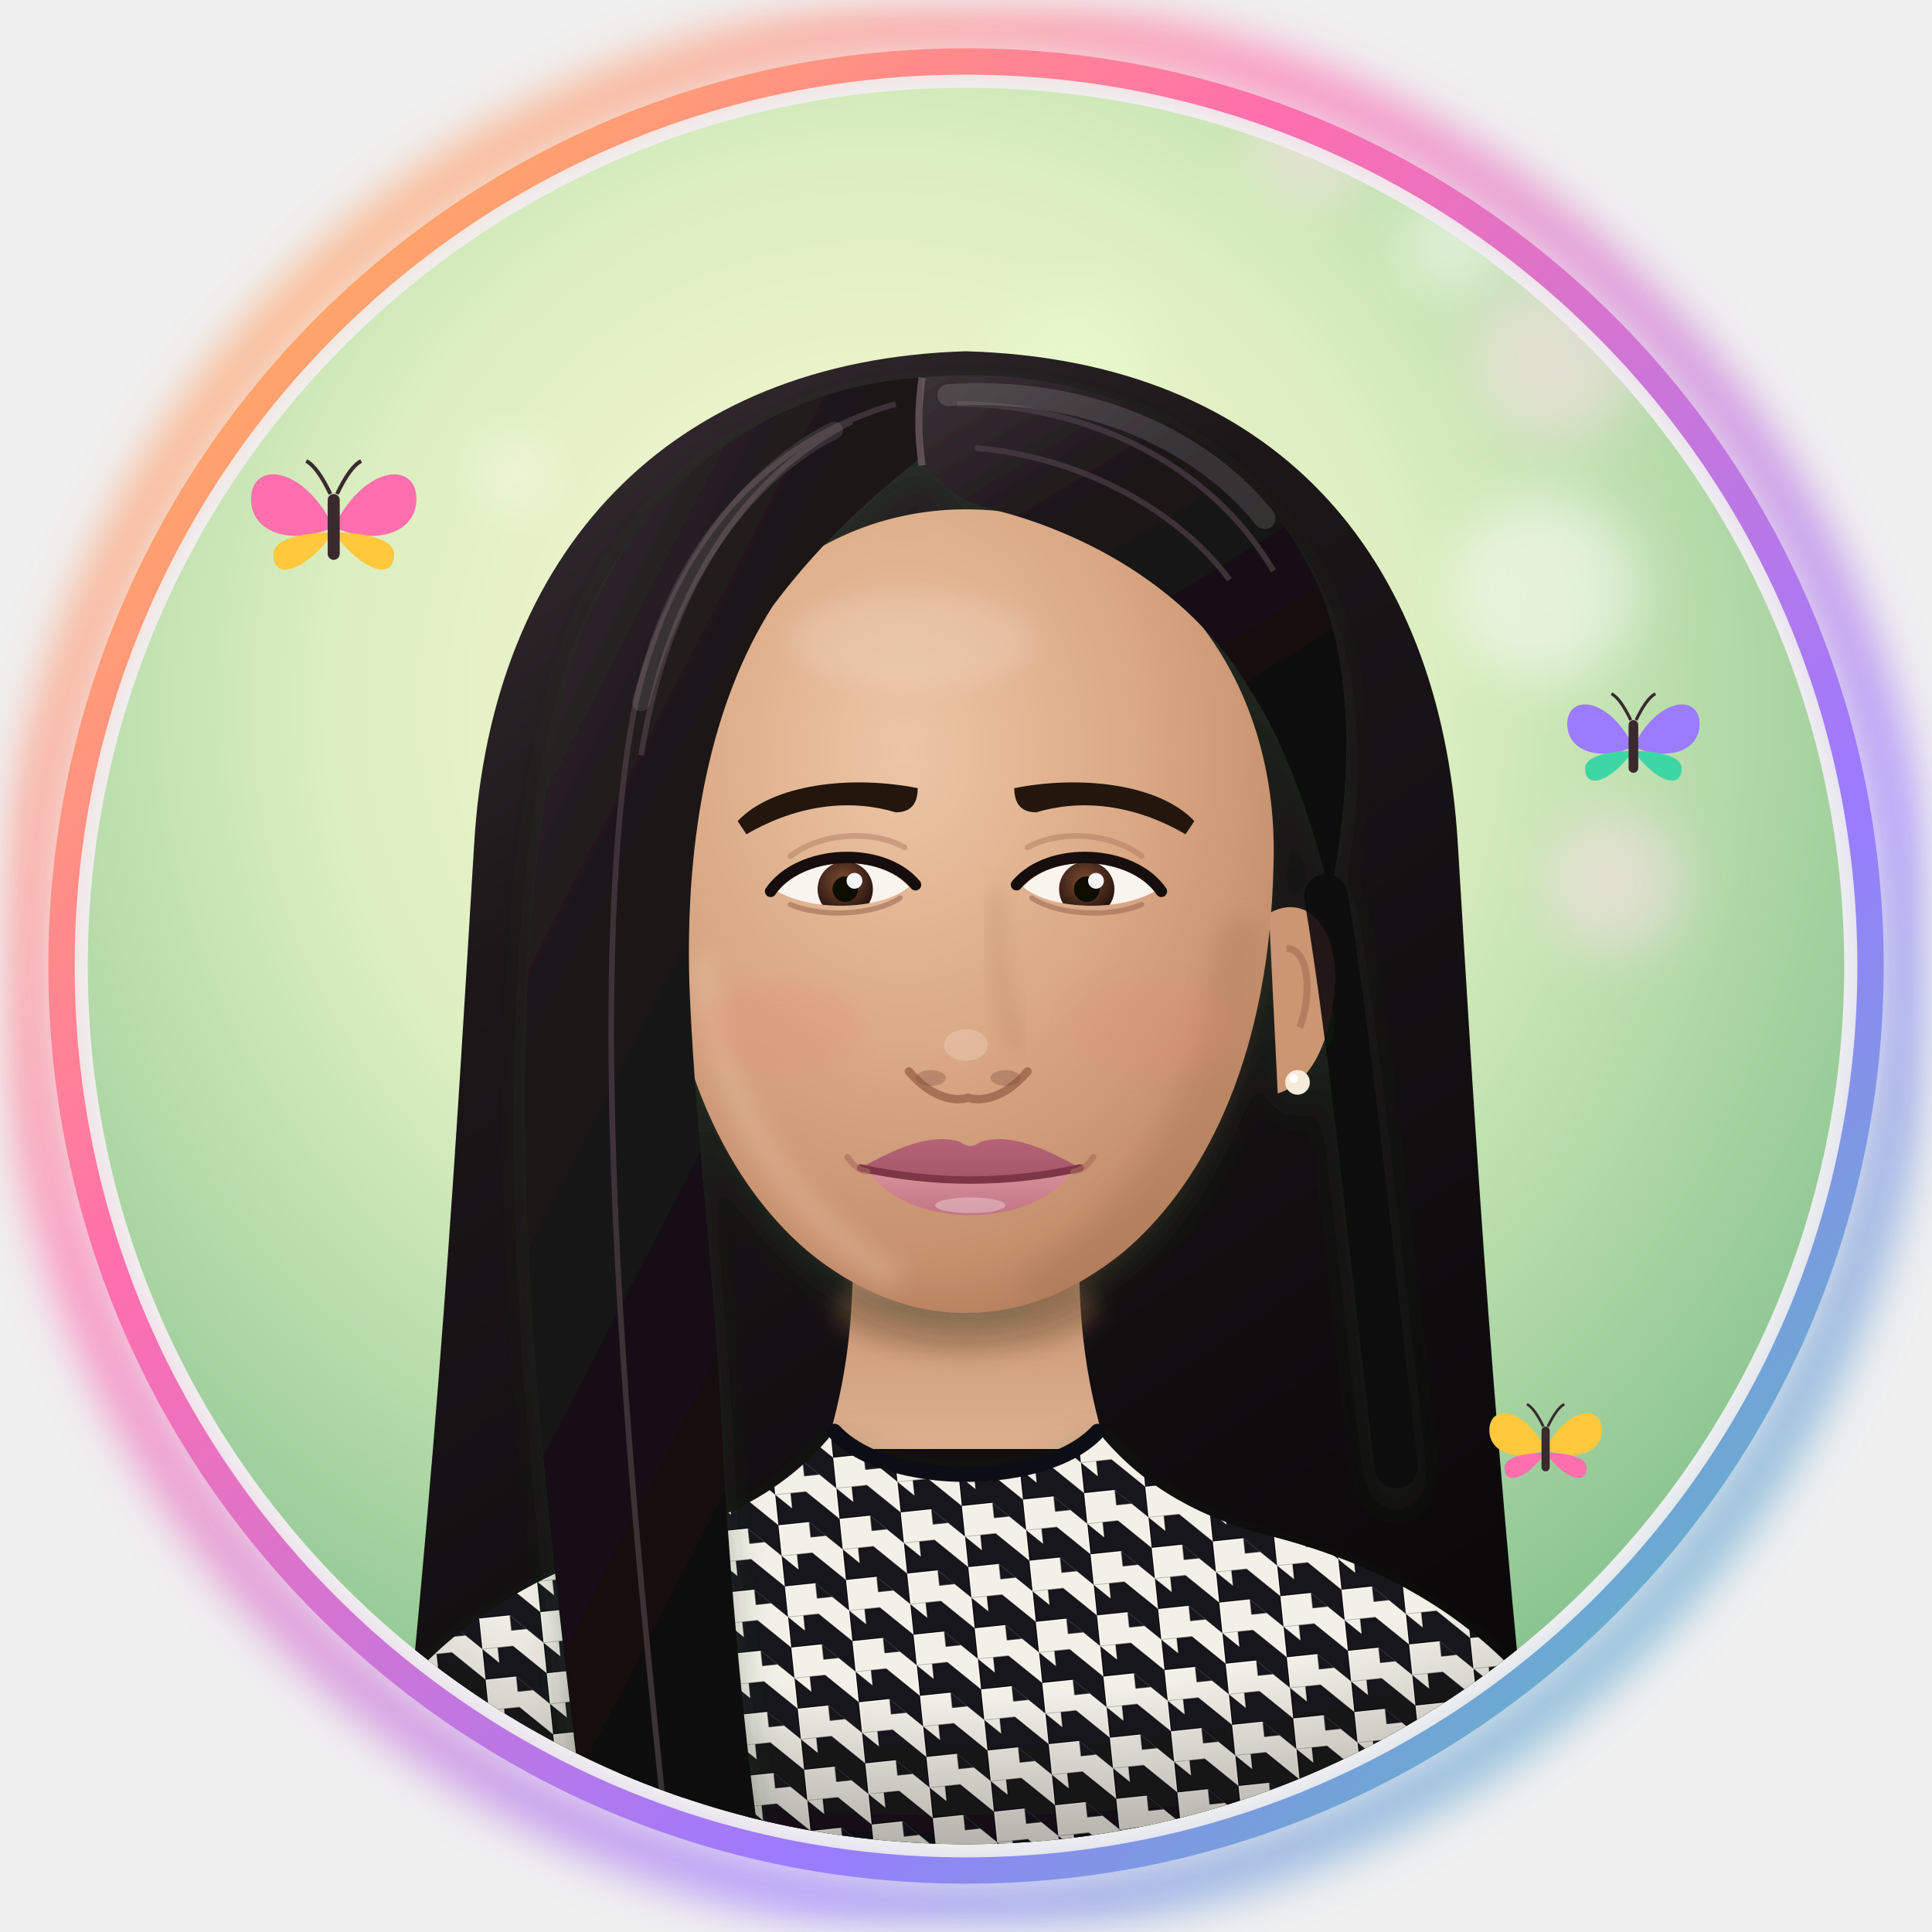
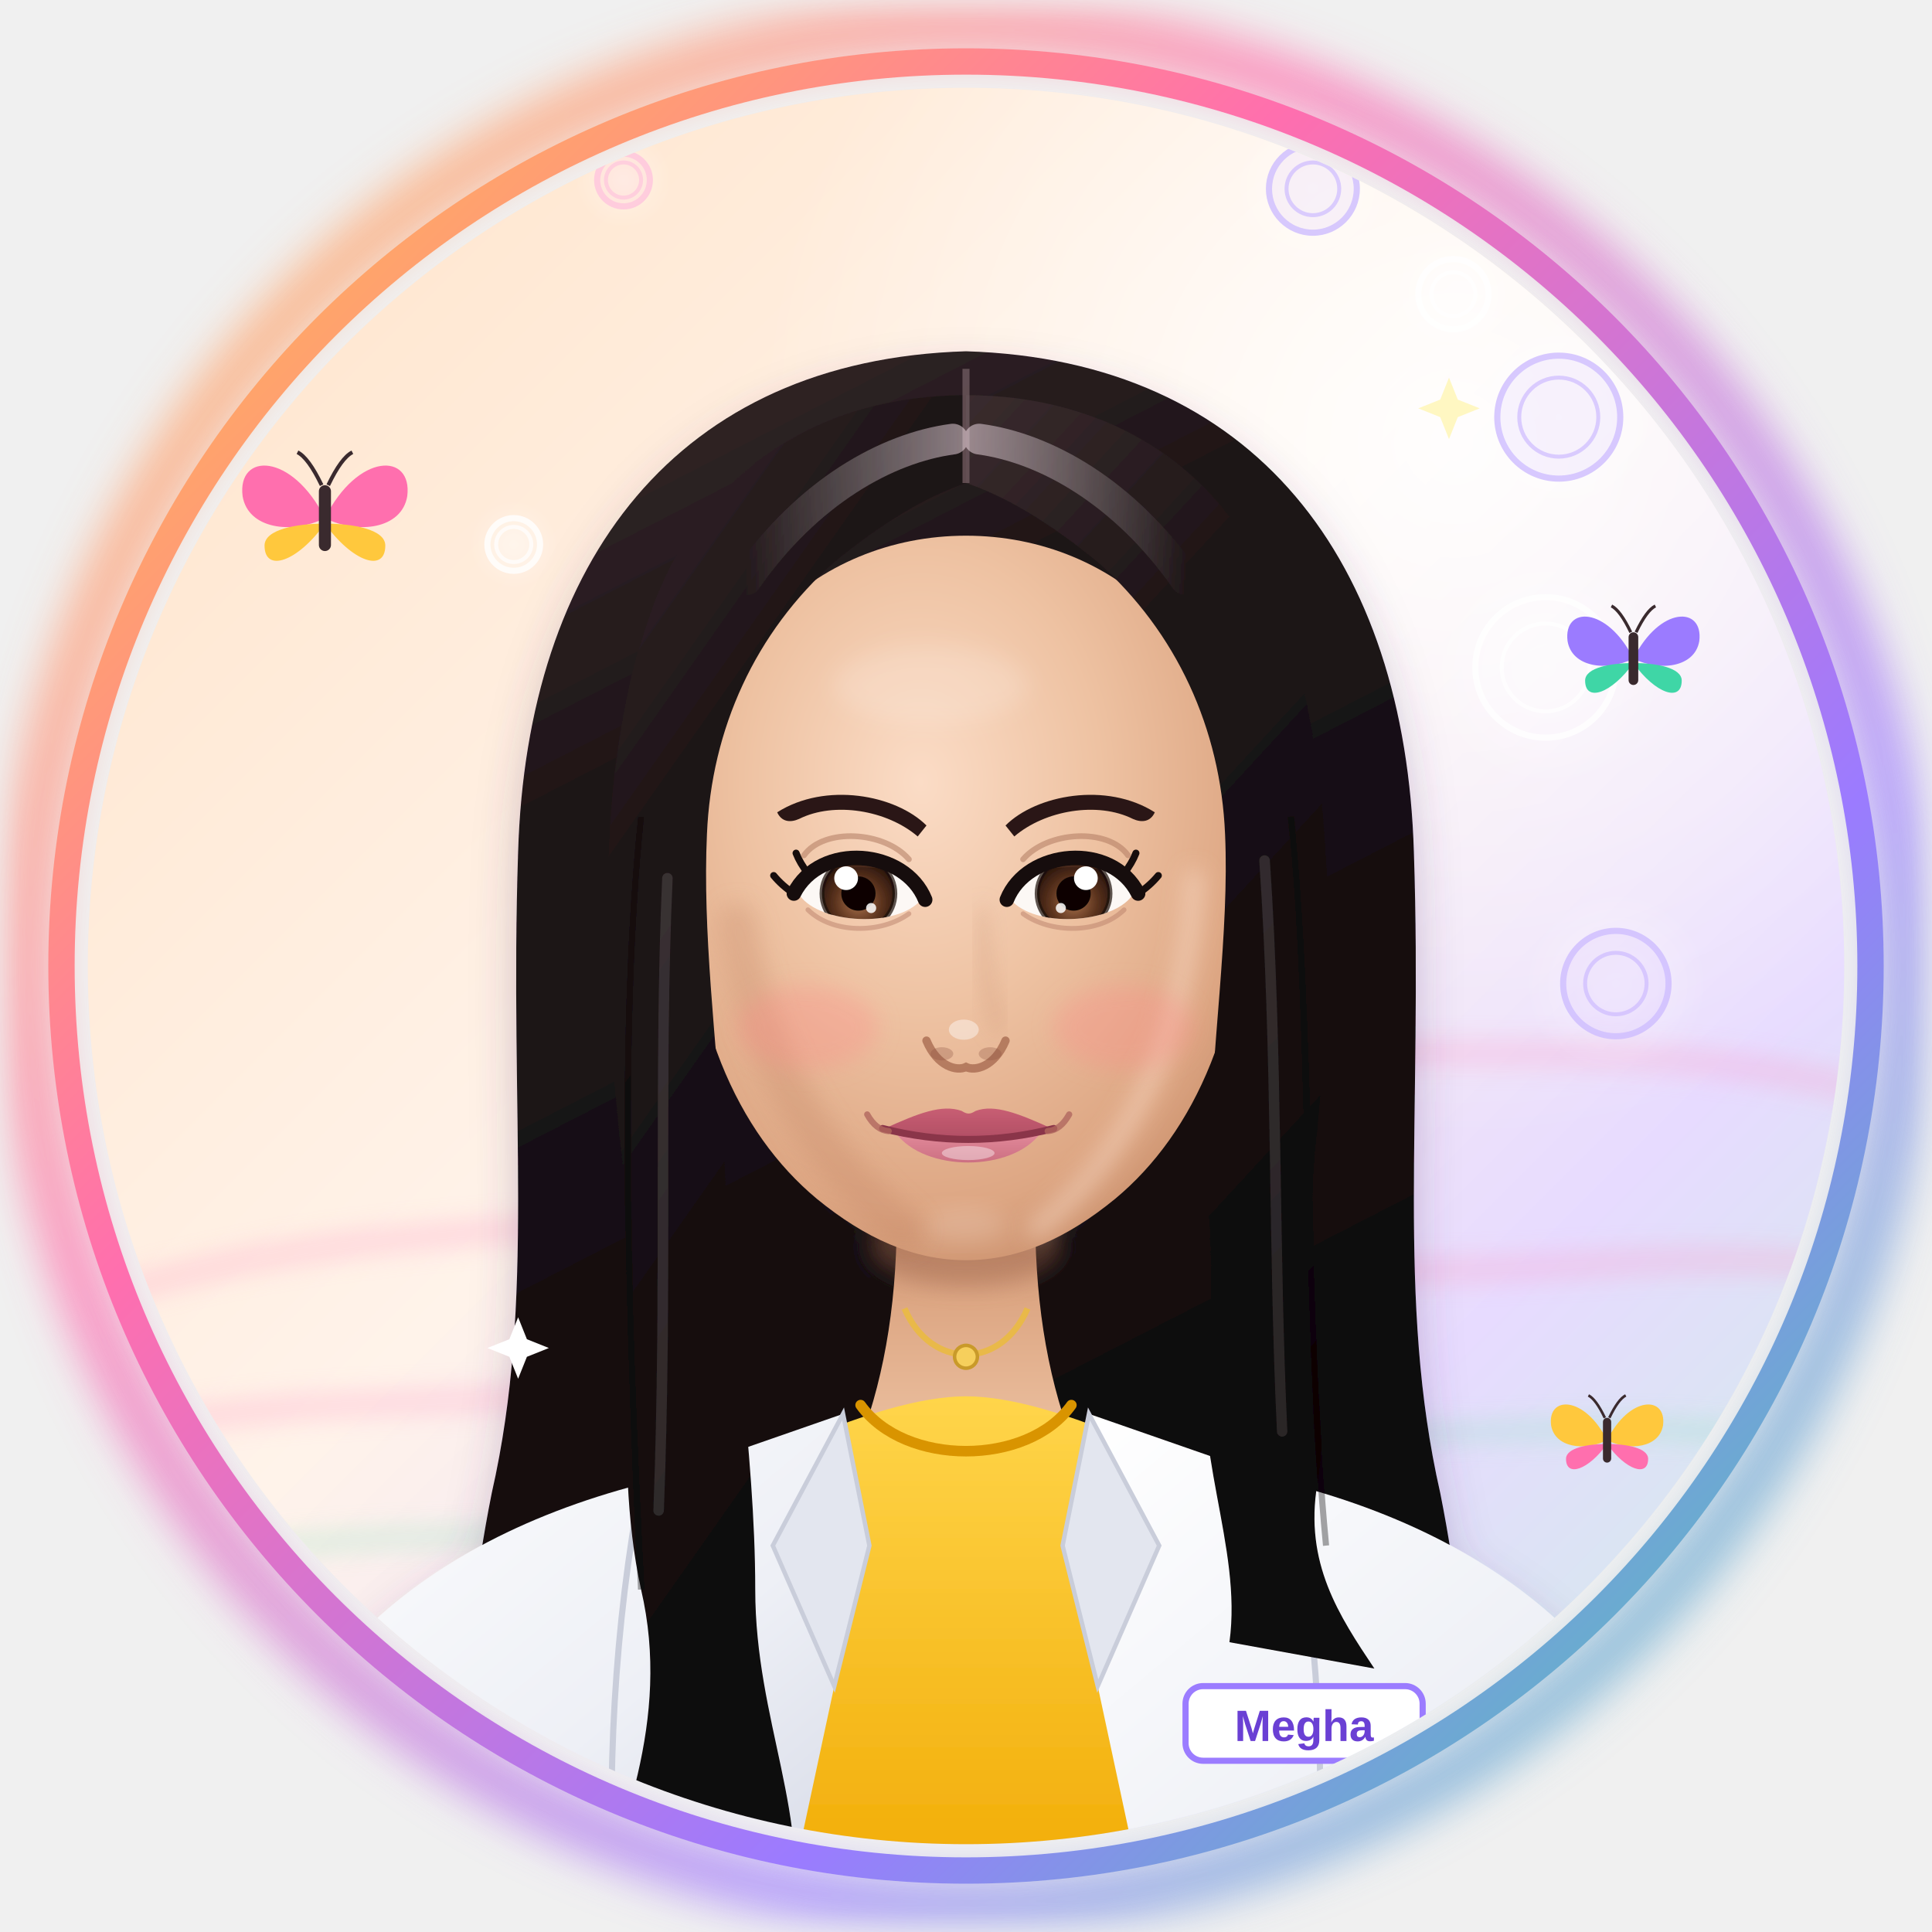
<svg xmlns="http://www.w3.org/2000/svg" viewBox="0 0 440 440" role="img" aria-labelledby="t d">
  <style>
.bf{animation:fl 7s ease-in-out infinite} @keyframes fl{0%,100%{transform:translate(0,0)}50%{transform:translate(10px,-12px)}}
.wl,.wr{transform-box:fill-box;animation:flap .32s ease-in-out infinite alternate} .wl{transform-origin:right center} .wr{transform-origin:left center}
@keyframes flap{to{transform:scaleX(.35)}}
- .head{transform-origin:220px 330px;animation:tilt 7s ease-in-out infinite} @keyframes tilt{0%,100%{transform:rotate(0)}50%{transform:rotate(1.6deg)}}
+ .who{transform-origin:220px 330px;animation:tilt 8s ease-in-out infinite} @keyframes tilt{0%,100%{transform:rotate(-2.5deg)}50%{transform:rotate(-0.5deg)}}
.eyes{transform-box:fill-box;transform-origin:center;animation:blink 6s infinite} @keyframes blink{0%,94%,100%{transform:scaleY(1)}96.5%{transform:scaleY(.1)}}
- .bk{animation:tw 4s ease-in-out infinite} @keyframes tw{0%,100%{opacity:.25}50%{opacity:.75}}
+ .lockL{transform-origin:196px 110px;animation:swayL 6s ease-in-out infinite} @keyframes swayL{50%{transform:rotate(1.2deg)}}
+ .lockR{transform-origin:244px 110px;animation:swayR 6s ease-in-out infinite} @keyframes swayR{50%{transform:rotate(-1.2deg)}}
+ .bk{animation:tw 5s ease-in-out infinite} @keyframes tw{0%,100%{opacity:.45}50%{opacity:1}}
.ring{animation:hue 14s linear infinite} @keyframes hue{to{filter:hue-rotate(360deg)}}
+ .sp{animation:tw 3s ease-in-out infinite}
@media (prefers-reduced-motion: reduce){*{animation:none!important}}
</style>
  <defs>
-     <radialGradient id="sky" cx="45%" cy="35%" r="70%">
-       <stop offset="0" stop-color="#FFF6D6" />
-       <stop offset=".45" stop-color="#DCEFC0" />
-       <stop offset="1" stop-color="#7FBF8A" />
+     <linearGradient id="sky" x1="0" y1="0" x2="1" y2="1">
+       <stop offset="0" stop-color="#FFE3C8" />
+       <stop offset=".45" stop-color="#FFF3EA" />
+       <stop offset=".75" stop-color="#E7DBFF" />
+       <stop offset="1" stop-color="#C9F1E2" />
+     </linearGradient>
+     <radialGradient id="flare" cx="78%" cy="20%" r="40%">
+       <stop offset="0" stop-color="#FFFFFF" stop-opacity=".9" />
+       <stop offset="1" stop-color="#FFFFFF" stop-opacity="0" />
+     </radialGradient>
+     <radialGradient id="bokeh">
+       <stop offset="0" stop-color="#FFFFFF" stop-opacity=".7" />
+       <stop offset="1" stop-color="#FFFFFF" stop-opacity="0" />
    </radialGradient>
    <linearGradient id="rim" x1="0" y1="0" x2="1" y2="1">
      <stop offset="0" stop-color="#FFC83D" />
      <stop offset=".35" stop-color="#FF6FAE" />
      <stop offset=".7" stop-color="#9B7BFF" />
      <stop offset="1" stop-color="#3FD6A6" />
    </linearGradient>
-     <radialGradient id="skin" cx="40%" cy="30%" r="80%">
-       <stop offset="0" stop-color="#EDC6A5" />
-       <stop offset=".45" stop-color="#DBAA87" />
-       <stop offset=".8" stop-color="#C6906D" />
-       <stop offset="1" stop-color="#A6714F" />
+     <radialGradient id="skin" cx="42%" cy="34%" r="76%">
+       <stop offset="0" stop-color="#FBDCC6" />
+       <stop offset=".42" stop-color="#EEC2A2" />
+       <stop offset=".78" stop-color="#DDA683" />
+       <stop offset="1" stop-color="#C38864" />
    </radialGradient>
    <linearGradient id="neck" x1="0" y1="0" x2="0" y2="1">
-       <stop offset="0" stop-color="#A9765A" />
-       <stop offset=".5" stop-color="#CF9E7D" />
-       <stop offset="1" stop-color="#DDB08F" />
-     </linearGradient>
-     <linearGradient id="hair" x1="0" y1="0" x2=".5" y2="1">
-       <stop offset="0" stop-color="#3B3236" />
-       <stop offset=".35" stop-color="#1C1619" />
-       <stop offset="1" stop-color="#0C090B" />
-     </linearGradient>
-     <linearGradient id="hairfront" x1="0" y1="0" x2="1" y2="1">
-       <stop offset="0" stop-color="#2E262A" />
-       <stop offset=".5" stop-color="#17121500" />
-       <stop offset="1" stop-color="#0B080A" />
-     </linearGradient>
-     <radialGradient id="iris" cx="45%" cy="35%" r="65%">
-       <stop offset="0" stop-color="#7A4C30" />
-       <stop offset=".65" stop-color="#43261A" />
-       <stop offset="1" stop-color="#1F110A" />
+       <stop offset="0" stop-color="#B98062" />
+       <stop offset=".55" stop-color="#DDA784" />
+       <stop offset="1" stop-color="#E9BB9A" />
+     </linearGradient>
+     <linearGradient id="hair" x1="0" y1="0" x2=".35" y2="1">
+       <stop offset="0" stop-color="#3A2C2E" />
+       <stop offset=".3" stop-color="#1E1517" />
+       <stop offset="1" stop-color="#0B0708" />
+     </linearGradient>
+     <linearGradient id="gloss" x1="0" y1="0" x2="1" y2="0">
+       <stop offset="0" stop-color="#FFFFFF" stop-opacity="0" />
+       <stop offset=".5" stop-color="#FFE9F2" stop-opacity=".55" />
+       <stop offset="1" stop-color="#FFFFFF" stop-opacity="0" />
+     </linearGradient>
+     <radialGradient id="iris" cx="50%" cy="62%" r="60%">
+       <stop offset="0" stop-color="#A8704A" />
+       <stop offset=".55" stop-color="#5A321D" />
+       <stop offset="1" stop-color="#24120A" />
    </radialGradient>
    <linearGradient id="lipT" x1="0" y1="0" x2="0" y2="1">
-       <stop offset="0" stop-color="#B66476" />
-       <stop offset="1" stop-color="#A4586A" />
+       <stop offset="0" stop-color="#C85E73" />
+       <stop offset="1" stop-color="#B24F65" />
    </linearGradient>
    <linearGradient id="lipB" x1="0" y1="0" x2="0" y2="1">
-       <stop offset="0" stop-color="#D88E9C" />
-       <stop offset="1" stop-color="#C27684" />
-     </linearGradient>
-     <pattern id="hound" width="14" height="14" patternUnits="userSpaceOnUse" patternTransform="rotate(-6)">
-       <rect width="14" height="14" fill="#17161C" />
-       <path d="M0 0H7L14 7V14L7 7H0Z" fill="#F3F0E8" />
-       <path d="M0 7H3.5V10.5Z" fill="#F3F0E8" />
-       <path d="M7 0V3.5H10.5Z" fill="#17161C" />
-     </pattern>
-     <radialGradient id="topshade" cx="50%" cy="10%" r="95%">
-       <stop offset=".45" stop-color="#000" stop-opacity="0" />
-       <stop offset="1" stop-color="#000" stop-opacity=".45" />
-     </radialGradient>
+       <stop offset="0" stop-color="#E28A9A" />
+       <stop offset="1" stop-color="#CC6F82" />
+     </linearGradient>
+     <linearGradient id="coat" x1="0" y1="0" x2="1" y2="1">
+       <stop offset="0" stop-color="#FFFFFF" />
+       <stop offset=".6" stop-color="#EEF0F6" />
+       <stop offset="1" stop-color="#D5D9E6" />
+     </linearGradient>
+     <linearGradient id="top" x1="0" y1="0" x2="0" y2="1">
+       <stop offset="0" stop-color="#FFD54A" />
+       <stop offset="1" stop-color="#F0A800" />
+     </linearGradient>
    <clipPath id="eyeL">
-       <path d="M177 203C183 195 200 194 207 202C201 207 186 208 177 203Z" />
+       <path d="M209.8 204.9C206.1 194.8 186.8 193.0 182.2 204.0C186.8 210.4 204.3 211.4 209.8 204.9Z" />
    </clipPath>
    <clipPath id="eyeR">
-       <path d="M263 203C257 195 240 194 233 202C239 207 254 208 263 203Z" />
+       <path d="M230.2 204.9C233.9 194.8 253.2 193.0 257.8 204.0C253.2 210.4 235.7 211.4 230.2 204.9Z" />
    </clipPath>
    <filter id="soft" x="-20%" y="-20%" width="140%" height="140%">
-       <feDropShadow dx="0" dy="4" stdDeviation="4" flood-color="#2D4B2F" flood-opacity=".35" />
+       <feDropShadow dx="0" dy="5" stdDeviation="5" flood-color="#5B3A6B" flood-opacity=".28" />
    </filter>
    <filter id="blur2" x="-30%" y="-30%" width="160%" height="160%">
      <feGaussianBlur stdDeviation="2.4" />
    </filter>
    <filter id="blur6" x="-50%" y="-50%" width="200%" height="200%">
      <feGaussianBlur stdDeviation="6" />
    </filter>
    <filter id="glow" x="-30%" y="-30%" width="160%" height="160%">
      <feGaussianBlur stdDeviation="5" />
    </filter>
    <clipPath id="disc">
      <circle cx="220" cy="220" r="200" />
    </clipPath>
  </defs>
  <circle cx="220" cy="220" r="214" fill="none" stroke="url(#rim)" stroke-width="12" opacity=".7" filter="url(#glow)" class="ring" />
  <circle cx="220" cy="220" r="206" fill="none" stroke="url(#rim)" stroke-width="6" class="ring" />
  <circle cx="220" cy="220" r="200" fill="url(#sky)" />
  <g clip-path="url(#disc)">
-     <circle class="bk" style="animation-delay:1.8s" cx="202" cy="181" r="21" fill="#FFE0EE" opacity=".5" filter="url(#blur6)" />
-     <circle class="bk" style="animation-delay:2.5s" cx="355" cy="81" r="19" fill="#FFE0EE" opacity=".5" filter="url(#blur6)" />
-     <circle class="bk" style="animation-delay:2.2s" cx="331" cy="55" r="11" fill="#FFFFFF" opacity=".5" filter="url(#blur6)" />
-     <circle class="bk" style="animation-delay:3.9s" cx="368" cy="201" r="16" fill="#FFE0EE" opacity=".5" filter="url(#blur6)" />
-     <circle class="bk" style="animation-delay:3.3s" cx="278" cy="196" r="9" fill="#FFFFFF" opacity=".5" filter="url(#blur6)" />
-     <circle class="bk" style="animation-delay:3.1s" cx="54" cy="40" r="20" fill="#FFFFFF" opacity=".5" filter="url(#blur6)" />
-     <circle class="bk" style="animation-delay:2.6s" cx="154" cy="190" r="9" fill="#FFF2B0" opacity=".5" filter="url(#blur6)" />
-     <circle class="bk" style="animation-delay:1.6s" cx="220" cy="209" r="13" fill="#E8FFD0" opacity=".5" filter="url(#blur6)" />
-     <circle class="bk" style="animation-delay:1.3s" cx="239" cy="282" r="7" fill="#E8FFD0" opacity=".5" filter="url(#blur6)" />
-     <circle class="bk" style="animation-delay:1.6s" cx="117" cy="108" r="7" fill="#FFFFFF" opacity=".5" filter="url(#blur6)" />
-     <circle class="bk" style="animation-delay:0.9s" cx="352" cy="134" r="21" fill="#FFFFFF" opacity=".5" filter="url(#blur6)" />
-     <circle class="bk" style="animation-delay:1.7s" cx="382" cy="44" r="12" fill="#FFE0EE" opacity=".5" filter="url(#blur6)" />
-     <circle class="bk" style="animation-delay:0.3s" cx="245" cy="84" r="17" fill="#E8FFD0" opacity=".5" filter="url(#blur6)" />
-     <circle class="bk" style="animation-delay:0.5s" cx="156" cy="290" r="18" fill="#FFFFFF" opacity=".5" filter="url(#blur6)" />
-     <circle class="bk" style="animation-delay:0.7s" cx="299" cy="33" r="13" fill="#FFE0EE" opacity=".5" filter="url(#blur6)" />
-     <circle class="bk" style="animation-delay:1.7s" cx="243" cy="151" r="9" fill="#FFF2B0" opacity=".5" filter="url(#blur6)" />
-     <path d="M20 120C60 90 70 40 40 10M410 90C380 70 380 30 410 10" stroke="#5E9E62" stroke-width="10" fill="none" opacity=".35" stroke-linecap="round" />
-     <path d="M220 80C152 82 112 126 108 192C104 258 100 330 88 440H352C340 330 336 258 332 192C328 126 290 82 220 80Z" fill="url(#hair)" />
-     <path d="M194 276C195 298 193 314 188 330H252C247 314 245 298 246 276Z" fill="url(#neck)" />
-     <ellipse cx="220" cy="298" rx="30" ry="10" fill="#8F5E44" opacity=".45" filter="url(#blur2)" />
-     <g filter="url(#soft)">
-       <path d="M70 440C74 392 104 362 150 350C170 345 182 336 190 326C202 338 238 338 250 326C258 336 270 345 290 350C336 362 366 392 370 440Z" fill="url(#hound)" />
-       <path d="M70 440C74 392 104 362 150 350C170 345 182 336 190 326C202 338 238 338 250 326C258 336 270 345 290 350C336 362 366 392 370 440Z" fill="url(#topshade)" />
-       <path d="M190 326C202 339 238 339 250 326" fill="none" stroke="#0E0D12" stroke-width="3.5" stroke-linecap="round" />
+     <circle cx="220" cy="220" r="200" fill="url(#flare)" />
+     <path d="M10 300C90 270 150 290 210 260M10 330C80 310 140 330 200 300M430 250C360 230 300 250 250 228M430 290C370 280 320 300 270 280" stroke="#FF8FC0" stroke-width="7" fill="none" opacity=".22" stroke-linecap="round" filter="url(#blur2)" />
+     <path d="M20 360C100 340 150 360 210 335M420 330C360 318 310 335 260 320" stroke="#7FE0B5" stroke-width="6" fill="none" opacity=".2" stroke-linecap="round" filter="url(#blur2)" />
+     <g class="bk" style="animation-delay:2.3s">
+       <circle cx="202" cy="202" r="27" fill="url(#bokeh)" opacity=".55" />
+       <circle cx="202" cy="202" r="15" fill="#CDBBFF" fill-opacity=".18" stroke="#CDBBFF" stroke-width="1.4" opacity=".8" />
+       <circle cx="202" cy="202" r="9" fill="none" stroke="#CDBBFF" stroke-width=".9" opacity=".7" />
+     </g>
+     <g class="bk" style="animation-delay:3.1s">
+       <circle cx="355" cy="95" r="25" fill="url(#bokeh)" opacity=".55" />
+       <circle cx="355" cy="95" r="14" fill="#CDBBFF" fill-opacity=".18" stroke="#CDBBFF" stroke-width="1.4" opacity=".8" />
+       <circle cx="355" cy="95" r="9" fill="none" stroke="#CDBBFF" stroke-width=".9" opacity=".7" />
+     </g>
+     <g class="bk" style="animation-delay:2.7s">
+       <circle cx="331" cy="67" r="15" fill="url(#bokeh)" opacity=".55" />
+       <circle cx="331" cy="67" r="8" fill="#FFFFFF" fill-opacity=".18" stroke="#FFFFFF" stroke-width="1.4" opacity=".8" />
+       <circle cx="331" cy="67" r="5" fill="none" stroke="#FFFFFF" stroke-width=".9" opacity=".7" />
+     </g>
+     <g class="bk" style="animation-delay:4.8s">
+       <circle cx="368" cy="224" r="21" fill="url(#bokeh)" opacity=".55" />
+       <circle cx="368" cy="224" r="12" fill="#CDBBFF" fill-opacity=".18" stroke="#CDBBFF" stroke-width="1.4" opacity=".8" />
+       <circle cx="368" cy="224" r="7" fill="none" stroke="#CDBBFF" stroke-width=".9" opacity=".7" />
+     </g>
+     <g class="bk" style="animation-delay:4.2s">
+       <circle cx="278" cy="219" r="12" fill="url(#bokeh)" opacity=".55" />
+       <circle cx="278" cy="219" r="7" fill="#FFFFFF" fill-opacity=".18" stroke="#FFFFFF" stroke-width="1.4" opacity=".8" />
+       <circle cx="278" cy="219" r="4" fill="none" stroke="#FFFFFF" stroke-width=".9" opacity=".7" />
+     </g>
+     <g class="bk" style="animation-delay:0.2s">
+       <circle cx="54" cy="50" r="26" fill="url(#bokeh)" opacity=".55" />
+       <circle cx="54" cy="50" r="15" fill="#B8F0DC" fill-opacity=".18" stroke="#B8F0DC" stroke-width="1.4" opacity=".8" />
+       <circle cx="54" cy="50" r="9" fill="none" stroke="#B8F0DC" stroke-width=".9" opacity=".7" />
+     </g>
+     <g class="bk" style="animation-delay:1.2s">
+       <circle cx="206" cy="168" r="26" fill="url(#bokeh)" opacity=".55" />
+       <circle cx="206" cy="168" r="14" fill="#B8F0DC" fill-opacity=".18" stroke="#B8F0DC" stroke-width="1.4" opacity=".8" />
+       <circle cx="206" cy="168" r="9" fill="none" stroke="#B8F0DC" stroke-width=".9" opacity=".7" />
+     </g>
+     <g class="bk" style="animation-delay:2.0s">
+       <circle cx="142" cy="41" r="11" fill="url(#bokeh)" opacity=".55" />
+       <circle cx="142" cy="41" r="6" fill="#FFC4DD" fill-opacity=".18" stroke="#FFC4DD" stroke-width="1.4" opacity=".8" />
+       <circle cx="142" cy="41" r="4" fill="none" stroke="#FFC4DD" stroke-width=".9" opacity=".7" />
+     </g>
+     <g class="bk" style="animation-delay:1.6s">
+       <circle cx="239" cy="310" r="11" fill="url(#bokeh)" opacity=".55" />
+       <circle cx="239" cy="310" r="6" fill="#FFC4DD" fill-opacity=".18" stroke="#FFC4DD" stroke-width="1.4" opacity=".8" />
+       <circle cx="239" cy="310" r="4" fill="none" stroke="#FFC4DD" stroke-width=".9" opacity=".7" />
+     </g>
+     <g class="bk" style="animation-delay:2.0s">
+       <circle cx="117" cy="124" r="10" fill="url(#bokeh)" opacity=".55" />
+       <circle cx="117" cy="124" r="6" fill="#FFFFFF" fill-opacity=".18" stroke="#FFFFFF" stroke-width="1.4" opacity=".8" />
+       <circle cx="117" cy="124" r="4" fill="none" stroke="#FFFFFF" stroke-width=".9" opacity=".7" />
+     </g>
+     <g class="bk" style="animation-delay:1.1s">
+       <circle cx="352" cy="152" r="28" fill="url(#bokeh)" opacity=".55" />
+       <circle cx="352" cy="152" r="16" fill="#FFFFFF" fill-opacity=".18" stroke="#FFFFFF" stroke-width="1.4" opacity=".8" />
+       <circle cx="352" cy="152" r="10" fill="none" stroke="#FFFFFF" stroke-width=".9" opacity=".7" />
+     </g>
+     <g class="bk" style="animation-delay:2.1s">
+       <circle cx="382" cy="55" r="16" fill="url(#bokeh)" opacity=".55" />
+       <circle cx="382" cy="55" r="9" fill="#CDBBFF" fill-opacity=".18" stroke="#CDBBFF" stroke-width="1.4" opacity=".8" />
+       <circle cx="382" cy="55" r="6" fill="none" stroke="#CDBBFF" stroke-width=".9" opacity=".7" />
+     </g>
+     <g class="bk" style="animation-delay:0.4s">
+       <circle cx="245" cy="98" r="22" fill="url(#bokeh)" opacity=".55" />
+       <circle cx="245" cy="98" r="12" fill="#FFC4DD" fill-opacity=".18" stroke="#FFC4DD" stroke-width="1.4" opacity=".8" />
+       <circle cx="245" cy="98" r="8" fill="none" stroke="#FFC4DD" stroke-width=".9" opacity=".7" />
+     </g>
+     <g class="bk" style="animation-delay:0.7s">
+       <circle cx="156" cy="320" r="24" fill="url(#bokeh)" opacity=".55" />
+       <circle cx="156" cy="320" r="13" fill="#FFFFFF" fill-opacity=".18" stroke="#FFFFFF" stroke-width="1.4" opacity=".8" />
+       <circle cx="156" cy="320" r="8" fill="none" stroke="#FFFFFF" stroke-width=".9" opacity=".7" />
+     </g>
+     <g class="bk" style="animation-delay:0.9s">
+       <circle cx="299" cy="43" r="18" fill="url(#bokeh)" opacity=".55" />
+       <circle cx="299" cy="43" r="10" fill="#CDBBFF" fill-opacity=".18" stroke="#CDBBFF" stroke-width="1.4" opacity=".8" />
+       <circle cx="299" cy="43" r="6" fill="none" stroke="#CDBBFF" stroke-width=".9" opacity=".7" />
+     </g>
+     <g class="who" filter="url(#soft)">
+       <path d="M220 80C154 82 120 128 118 194C116 254 122 296 112 340C104 380 106 410 96 440H344C334 410 336 380 328 340C318 296 324 254 322 194C320 128 286 82 220 80Z" fill="url(#hair)" />
+       <path d="M204 266C205 288 203 306 198 322H242C237 306 235 288 236 266Z" fill="url(#neck)" />
+       <ellipse cx="220" cy="284" rx="22" ry="9" fill="#9A6248" opacity=".42" filter="url(#blur2)" />
+       <path d="M178 330C196 322 210 318 220 318C230 318 244 322 262 330L270 440H170Z" fill="url(#top)" />
+       <path d="M196 320C206 334 234 334 244 320" fill="none" stroke="#D99400" stroke-width="2.4" stroke-linecap="round" />
+       <path d="M206 298C212 312 228 312 234 298" fill="none" stroke="#E9B949" stroke-width="1.4" />
+       <circle cx="220" cy="309" r="2.6" fill="#F6CF5C" stroke="#C99A2A" stroke-width=".8" />
+       <path d="M52 440C56 386 92 352 146 338L192 322L176 352L190 384L178 440Z" fill="url(#coat)" />
+       <path d="M388 440C384 386 348 352 294 338L248 322L264 352L250 384L262 440Z" fill="url(#coat)" />
+       <path d="M192 322L176 352L190 384L198 352ZM248 322L264 352L250 384L242 352Z" fill="#E3E6EF" stroke="#C9CDDA" stroke-width="1" />
+       <path d="M146 338C140 370 138 404 140 440M294 338C300 370 302 404 300 440" fill="none" stroke="#C9CDDA" stroke-width="1.4" />
+       <rect x="270" y="384" width="54" height="17" rx="4" fill="#FFFFFF" stroke="#9B7BFF" stroke-width="1.4" />
+       <text x="297" y="396.5" text-anchor="middle" font-family="Arial, Helvetica, sans-serif" font-size="10" font-weight="700" fill="#6B3FD4">Megha</text>
+       <path d="M156 194C156 148 186 122 220 122C254 122 284 148 284 194C284 232 272 258 254 273C243 282 232 287 220 287C208 287 197 282 186 273C168 258 156 232 156 194Z" fill="url(#skin)" />
+       <path d="M272 200C270 236 258 262 236 280" fill="none" stroke="#FFE7D8" stroke-width="4" opacity=".45" stroke-linecap="round" filter="url(#blur2)" />
+       <path d="M168 210C172 240 186 264 206 280" fill="none" stroke="#B57352" stroke-width="9" opacity=".2" stroke-linecap="round" filter="url(#blur2)" />
+       <ellipse cx="212" cy="156" rx="22" ry="9" fill="#FFFFFF" opacity=".16" filter="url(#blur2)" />
+       <ellipse cx="184" cy="234" rx="16" ry="9.5" fill="#FF8A8A" opacity=".3" filter="url(#blur2)" />
+       <ellipse cx="256" cy="234" rx="16" ry="9.5" fill="#FF8A8A" opacity=".3" filter="url(#blur2)" />
+       <ellipse cx="220" cy="279" rx="9" ry="4" fill="#FFFFFF" opacity=".14" filter="url(#blur2)" />
+       <path d="M211.0 188.0C204.0 181.0 188.0 178.0 177.0 185.0C178.0 187.2 180.0 187.4 182.0 186.5C190.0 182.5 202.0 184.5 209.0 190.5Z" fill="#2A1813" />
+       <path d="M229.0 188.0C236.0 181.0 252.0 178.0 263.0 185.0C262.0 187.2 260.0 187.4 258.0 186.5C250.0 182.5 238.0 184.5 231.0 190.5Z" fill="#2A1813" />
+       <g class="eyes">
+         <path d="M209.8 204.9C206.1 194.8 186.8 193.0 182.2 204.0C186.8 210.4 204.3 211.4 209.8 204.9Z" fill="#FCF8F5" />
+         <g clip-path="url(#eyeL)">
+           <circle cx="195.5" cy="203.5" r="8.3" fill="url(#iris)" />
+           <circle cx="195.5" cy="203.5" r="8.3" fill="none" stroke="#1A0D07" stroke-width="1.1" opacity=".7" />
+           <circle cx="195.5" cy="203.5" r="3.9" fill="#0B0503" />
+           <path d="M212.6 191.1H179.4V200.3C188.6 196.6 203.4 196.6 212.6 200.3Z" fill="#7A4A3A" opacity=".28" />
+         </g>
+         <circle cx="192.7" cy="200.0" r="2.7" fill="#FFFFFF" />
+         <circle cx="198.4" cy="206.8" r="1.15" fill="#FFFFFF" opacity=".85" />
+         <path d="M210.7 204.9C206.1 193.4 186.8 191.6 180.8 203.5" fill="none" stroke="#140A08" stroke-width="3.3" stroke-linecap="round" />
+         <path d="M180.8 203.5Q178.1 201.7 176.2 199.4M184.0 198.9Q182.2 196.6 181.3 194.3" fill="none" stroke="#140A08" stroke-width="1.6" stroke-linecap="round" />
+         <path d="M207.0 195.7C201.5 189.3 187.7 188.4 183.1 194.8" fill="none" stroke="#B07A60" stroke-width="1.3" opacity=".55" stroke-linecap="round" />
+         <path d="M207.0 208.1C200.6 212.7 189.6 212.7 184.0 207.2" fill="none" stroke="#B9806A" stroke-width="1.1" opacity=".5" stroke-linecap="round" />
+         <path d="M230.2 204.9C233.9 194.8 253.2 193.0 257.8 204.0C253.2 210.4 235.7 211.4 230.2 204.9Z" fill="#FCF8F5" />
+         <g clip-path="url(#eyeR)">
+           <circle cx="244.5" cy="203.5" r="8.3" fill="url(#iris)" />
+           <circle cx="244.5" cy="203.5" r="8.3" fill="none" stroke="#1A0D07" stroke-width="1.1" opacity=".7" />
+           <circle cx="244.5" cy="203.5" r="3.9" fill="#0B0503" />
+           <path d="M227.4 191.1H260.6V200.3C251.4 196.6 236.6 196.6 227.4 200.3Z" fill="#7A4A3A" opacity=".28" />
+         </g>
+         <circle cx="247.3" cy="200.0" r="2.7" fill="#FFFFFF" />
+         <circle cx="241.6" cy="206.8" r="1.15" fill="#FFFFFF" opacity=".85" />
+         <path d="M229.3 204.9C233.9 193.4 253.2 191.6 259.2 203.5" fill="none" stroke="#140A08" stroke-width="3.3" stroke-linecap="round" />
+         <path d="M259.2 203.5Q261.9 201.7 263.8 199.4M256.0 198.9Q257.8 196.6 258.7 194.3" fill="none" stroke="#140A08" stroke-width="1.6" stroke-linecap="round" />
+         <path d="M233.0 195.7C238.5 189.3 252.3 188.4 256.9 194.8" fill="none" stroke="#B07A60" stroke-width="1.3" opacity=".55" stroke-linecap="round" />
+         <path d="M233.0 208.1C239.4 212.7 250.4 212.7 256.0 207.2" fill="none" stroke="#B9806A" stroke-width="1.1" opacity=".5" stroke-linecap="round" />
+       </g>
+       <path d="M223 208C224 220 225 228 228 234" fill="none" stroke="#B5785A" stroke-width="3" opacity=".25" stroke-linecap="round" filter="url(#blur2)" />
+       <path d="M211 237C213.5 243 218 244 220 243C222 244 226.5 243 229 237" fill="none" stroke="#A4664C" stroke-width="1.9" opacity=".75" stroke-linecap="round" />
+       <ellipse cx="214.5" cy="240" rx="2.6" ry="1.5" fill="#8A5040" opacity=".3" />
+       <ellipse cx="225.5" cy="240" rx="2.6" ry="1.5" fill="#8A5040" opacity=".3" />
+       <ellipse cx="219.5" cy="234.5" rx="3.4" ry="2.3" fill="#FFFFFF" opacity=".42" />
+       <path d="M201.5 257C209 253.6 214.5 251.4 219 253C219.8 253.5 220.2 253.6 220.6 253.6C221 253.6 221.4 253.5 222.2 253C226.5 251.4 232 253.6 239.5 257C230 259.8 211 259.8 201.5 257Z" fill="url(#lipT)" />
+       <path d="M204 258C210.5 267 230.5 267 237 258C230 260.8 211 260.8 204 258Z" fill="url(#lipB)" />
+       <path d="M201 257Q220.5 262 240 257" fill="none" stroke="#8A3448" stroke-width="1.6" stroke-linecap="round" />
+       <path d="M197.5 253.8Q199.5 257.4 202.4 257.6M243.5 253.8Q241.5 257.4 238.6 257.6" fill="none" stroke="#B0675E" stroke-width="1.4" stroke-linecap="round" opacity=".8" />
+       <ellipse cx="220.5" cy="262.6" rx="6" ry="1.6" fill="#FFFFFF" opacity=".4" />
+       <g class="lockL">
+         <path d="M220 90C188 90 160 106 148 140C136 174 137 216 141 258C146 296 139 330 146 362C153 392 141 418 134 440H180C185 414 172 392 172 362C172 330 166 296 165 264C163 236 160 212 161 190C162 166 172 144 190 128C201 119 211 113 220 110Z" fill="url(#hair)" />
+         <path d="M152 200C150 244 152 292 150 344" fill="none" stroke="#FFFFFF" stroke-width="2.4" opacity=".12" stroke-linecap="round" />
+         <path d="M146 186C141 234 143 300 146 362" fill="none" stroke="#000000" stroke-width="1.4" opacity=".35" />
+       </g>
+       <g class="lockR">
+         <path d="M220 90C252 90 280 106 292 140C304 174 304 216 300 258C296 288 304 314 300 338C297 356 305 368 313 380L280 374C283 352 271 330 275 304C277 290 275 280 275 268C276 238 280 212 279 190C278 166 268 144 250 128C239 119 229 113 220 110Z" fill="url(#hair)" />
+         <path d="M288 196C291 240 290 284 292 326" fill="none" stroke="#FFFFFF" stroke-width="2.4" opacity=".12" stroke-linecap="round" />
+         <path d="M294 186C299 234 297 300 302 352" fill="none" stroke="#000000" stroke-width="1.4" opacity=".35" />
+       </g>
+       <path d="M220 84V110" stroke="#6E5A5E" stroke-width="1.6" opacity=".8" />
+       <path d="M170 132C184 112 202 102 217 100M270 132C256 112 238 102 223 100" fill="none" stroke="url(#gloss)" stroke-width="7" stroke-linecap="round" opacity=".9" />
    </g>
  </g>
-   <g clip-path="url(#disc)">
-     <g class="head" filter="url(#soft)">
-       <path d="M289 208C298 203 305 212 304 225C303 238 298 247 291 249Z" fill="#CC9673" />
-       <path d="M293 216C298 216 299 226 296 234" fill="none" stroke="#A9725A" stroke-width="1.6" opacity=".7" />
-       <circle cx="295.5" cy="246.5" r="2.8" fill="#F4EBDA" />
-       <circle cx="294.6" cy="245.6" r="1" fill="#FFFFFF" />
-       <path d="M150 198C148 150 180 116 220 116C260 116 292 150 290 198C289 238 276 268 256 285C245 294 233 299 220 299C207 299 195 294 184 285C164 268 151 238 150 198Z" fill="url(#skin)" />
-       <path d="M282 214C278 250 262 276 238 292" fill="none" stroke="#9C6A50" stroke-width="10" opacity=".22" stroke-linecap="round" filter="url(#blur2)" />
-       <path d="M160 220C164 252 180 276 202 290" fill="none" stroke="#FFE9D8" stroke-width="6" opacity=".2" stroke-linecap="round" filter="url(#blur2)" />
-       <ellipse cx="208" cy="146" rx="28" ry="11" fill="#FFFFFF" opacity=".13" filter="url(#blur2)" />
-       <ellipse cx="178" cy="234" rx="18" ry="10" fill="#E8897E" opacity=".24" filter="url(#blur2)" />
-       <ellipse cx="262" cy="234" rx="18" ry="10" fill="#E8897E" opacity=".24" filter="url(#blur2)" />
-       <path d="M168 187C176 178.5 194 176.5 209 179.5C209 183.5 207 185 204 185C194 182 182 183 170 190Z" fill="#20130F" />
-       <path d="M272 187C264 178.5 246 176.5 231 179.5C231 183.5 233 185 236 185C246 182 258 183 270 190Z" fill="#20130F" />
-       <g class="eyes">
-         <path d="M177 203C183 195 200 194 207 202C201 207 186 208 177 203Z" fill="#FAF4EF" />
-         <path d="M263 203C257 195 240 194 233 202C239 207 254 208 263 203Z" fill="#FAF4EF" />
-         <g clip-path="url(#eyeL)">
-           <circle cx="192.5" cy="202.5" r="6.3" fill="url(#iris)" />
-           <circle cx="192.5" cy="202.5" r="2.9" fill="#0E0705" />
-           <path d="M175 197.5C184 195.5 200 195 210 199V193H175Z" fill="#B98364" opacity=".5" />
-         </g>
-         <g clip-path="url(#eyeR)">
-           <circle cx="247.5" cy="202.5" r="6.3" fill="url(#iris)" />
-           <circle cx="247.5" cy="202.5" r="2.9" fill="#0E0705" />
-           <path d="M265 197.5C256 195.5 240 195 230 199V193H265Z" fill="#B98364" opacity=".5" />
-         </g>
-         <circle cx="194.6" cy="200.6" r="1.8" fill="#FFFFFF" opacity=".95" />
-         <circle cx="249.6" cy="200.6" r="1.8" fill="#FFFFFF" opacity=".95" />
-         <path d="M175.5 203C182 193.5 201 192.5 208.5 201.5" fill="none" stroke="#170D0A" stroke-width="2.6" stroke-linecap="round" />
-         <path d="M264.5 203C258 193.5 239 192.5 231.5 201.5" fill="none" stroke="#170D0A" stroke-width="2.6" stroke-linecap="round" />
-         <path d="M180 206C187 209 199 208.5 205 204.5M260 206C253 209 241 208.5 235 204.5" fill="none" stroke="#9E6B54" stroke-width="1.2" opacity=".6" stroke-linecap="round" />
-         <path d="M180 195C187 189.5 199 189 206 193M260 195C253 189.5 241 189 234 193" fill="none" stroke="#A9765C" stroke-width="1.3" opacity=".45" stroke-linecap="round" />
-       </g>
-       <path d="M226 204C227 218 228 230 232 238" fill="none" stroke="#A06C52" stroke-width="3.4" opacity=".28" stroke-linecap="round" filter="url(#blur2)" />
-       <ellipse cx="220" cy="238" rx="5" ry="3.6" fill="#FFFFFF" opacity=".2" />
-       <path d="M207 244C212 250 217.5 251 220.5 250C223.5 251 229 250 234 244" fill="none" stroke="#956049" stroke-width="1.9" opacity=".75" stroke-linecap="round" />
-       <ellipse cx="212" cy="245.5" rx="3.4" ry="1.8" fill="#7E4E3C" opacity=".35" />
-       <ellipse cx="229" cy="245.5" rx="3.4" ry="1.8" fill="#7E4E3C" opacity=".35" />
-       <path d="M196 266C204 261.5 212 258 218.5 260C219.8 260.8 220.5 261 221 261C221.5 261 222.2 260.8 223.5 260C230 258 238 261.5 246 266C235 269 207 269 196 266Z" fill="url(#lipT)" />
-       <path d="M198 267C207 280 235 280 244 267C235 270.5 207 270.5 198 267Z" fill="url(#lipB)" />
-       <path d="M196 266Q221 271.5 246 266" fill="none" stroke="#7E3646" stroke-width="1.7" stroke-linecap="round" />
-       <ellipse cx="221" cy="274.5" rx="8" ry="1.8" fill="#FFFFFF" opacity=".3" />
-       <path d="M193 263.5Q195 266.5 197.5 266.8M249 263.5Q247 266.5 244.5 266.8" fill="none" stroke="#A86A5E" stroke-width="1.4" opacity=".6" stroke-linecap="round" />
-       <path d="M210 86C174 88 140 112 129 156C118 202 118 258 122 312C126 362 132 404 136 440H176C170 404 166 360 164 318C162 284 158 252 157 224C156 190 162 160 176 138C188 122 200 112 210 104Z" fill="url(#hair)" />
-       <path d="M210 86C250 82 288 100 302 138C308 156 308 178 303 204C298 184 292 168 284 156C272 136 250 122 226 116C218 114 213 110 210 104Z" fill="url(#hair)" />
-       <path d="M210 86C209 93 209 99 210 106" fill="none" stroke="#6E5C62" stroke-width="1.6" opacity=".8" />
-       <path d="M204 92C176 100 152 122 144 164C138 198 138 250 142 310C145 356 150 400 154 440M194 96C170 108 152 134 146 172M218 92C248 92 276 106 290 130M222 102C246 104 268 116 280 132" fill="none" stroke="#4C3E44" stroke-width="1.3" opacity=".7" />
-       <path d="M216 90C244 88 272 98 288 118" fill="none" stroke="#FFFFFF" stroke-width="5" opacity=".13" stroke-linecap="round" />
-       <path d="M190 98C170 108 154 130 146 160" fill="none" stroke="#FFFFFF" stroke-width="4" opacity=".1" stroke-linecap="round" />
-       <path d="M302 204C308 240 312 284 318 334" fill="none" stroke="#0E0A0C" stroke-width="10" opacity=".9" stroke-linecap="round" />
-     </g>
-   </g>
-   <g transform="translate(76 120) scale(1.25)">
+   <g transform="translate(74 118) scale(1.25)">
    <g class="bf" style="animation-delay:0.0s">
      <g class="wl">
        <path d="M0 0C-6-12-16-12-15-4C-14 2-6 3 0 0Z" fill="#FF6FAE" />
        <path d="M0 1C-5 8-11 10-11 5C-11 2-5 1 0 1Z" fill="#FFC83D" />
      </g>
      <g class="wr">
        <path d="M0 0C6-12 16-12 15-4C14 2 6 3 0 0Z" fill="#FF6FAE" />
        <path d="M0 1C5 8 11 10 11 5C11 2 5 1 0 1Z" fill="#FFC83D" />
      </g>
      <rect x="-1.1" y="-6" width="2.2" height="12" rx="1.1" fill="#3A2A2E" />
      <path d="M-.6-6Q-3-11-5-12M.6-6Q3-11 5-12" stroke="#3A2A2E" stroke-width=".7" fill="none" />
    </g>
  </g>
-   <g transform="translate(372 170) scale(1.0)">
+   <g transform="translate(372 150) scale(1.0)">
    <g class="bf" style="animation-delay:1.5s">
      <g class="wl">
        <path d="M0 0C-6-12-16-12-15-4C-14 2-6 3 0 0Z" fill="#9B7BFF" />
        <path d="M0 1C-5 8-11 10-11 5C-11 2-5 1 0 1Z" fill="#3FD6A6" />
      </g>
      <g class="wr">
        <path d="M0 0C6-12 16-12 15-4C14 2 6 3 0 0Z" fill="#9B7BFF" />
        <path d="M0 1C5 8 11 10 11 5C11 2 5 1 0 1Z" fill="#3FD6A6" />
      </g>
      <rect x="-1.1" y="-6" width="2.2" height="12" rx="1.1" fill="#3A2A2E" />
      <path d="M-.6-6Q-3-11-5-12M.6-6Q3-11 5-12" stroke="#3A2A2E" stroke-width=".7" fill="none" />
    </g>
  </g>
-   <g transform="translate(352 330) scale(0.85)">
+   <g transform="translate(366 328) scale(0.85)">
    <g class="bf" style="animation-delay:2.6s">
      <g class="wl">
        <path d="M0 0C-6-12-16-12-15-4C-14 2-6 3 0 0Z" fill="#FFC83D" />
        <path d="M0 1C-5 8-11 10-11 5C-11 2-5 1 0 1Z" fill="#FF6FAE" />
      </g>
      <g class="wr">
        <path d="M0 0C6-12 16-12 15-4C14 2 6 3 0 0Z" fill="#FFC83D" />
        <path d="M0 1C5 8 11 10 11 5C11 2 5 1 0 1Z" fill="#FF6FAE" />
      </g>
      <rect x="-1.1" y="-6" width="2.2" height="12" rx="1.1" fill="#3A2A2E" />
      <path d="M-.6-6Q-3-11-5-12M.6-6Q3-11 5-12" stroke="#3A2A2E" stroke-width=".7" fill="none" />
    </g>
  </g>
+   <path class="sp" d="M118 300l2 5 5 2-5 2-2 5-2-5-5-2 5-2z" fill="#FFFFFF" />
+   <path class="sp" style="animation-delay:1.2s" d="M330 86l2 5 5 2-5 2-2 5-2-5-5-2 5-2z" fill="#FFF7C2" />
</svg>
